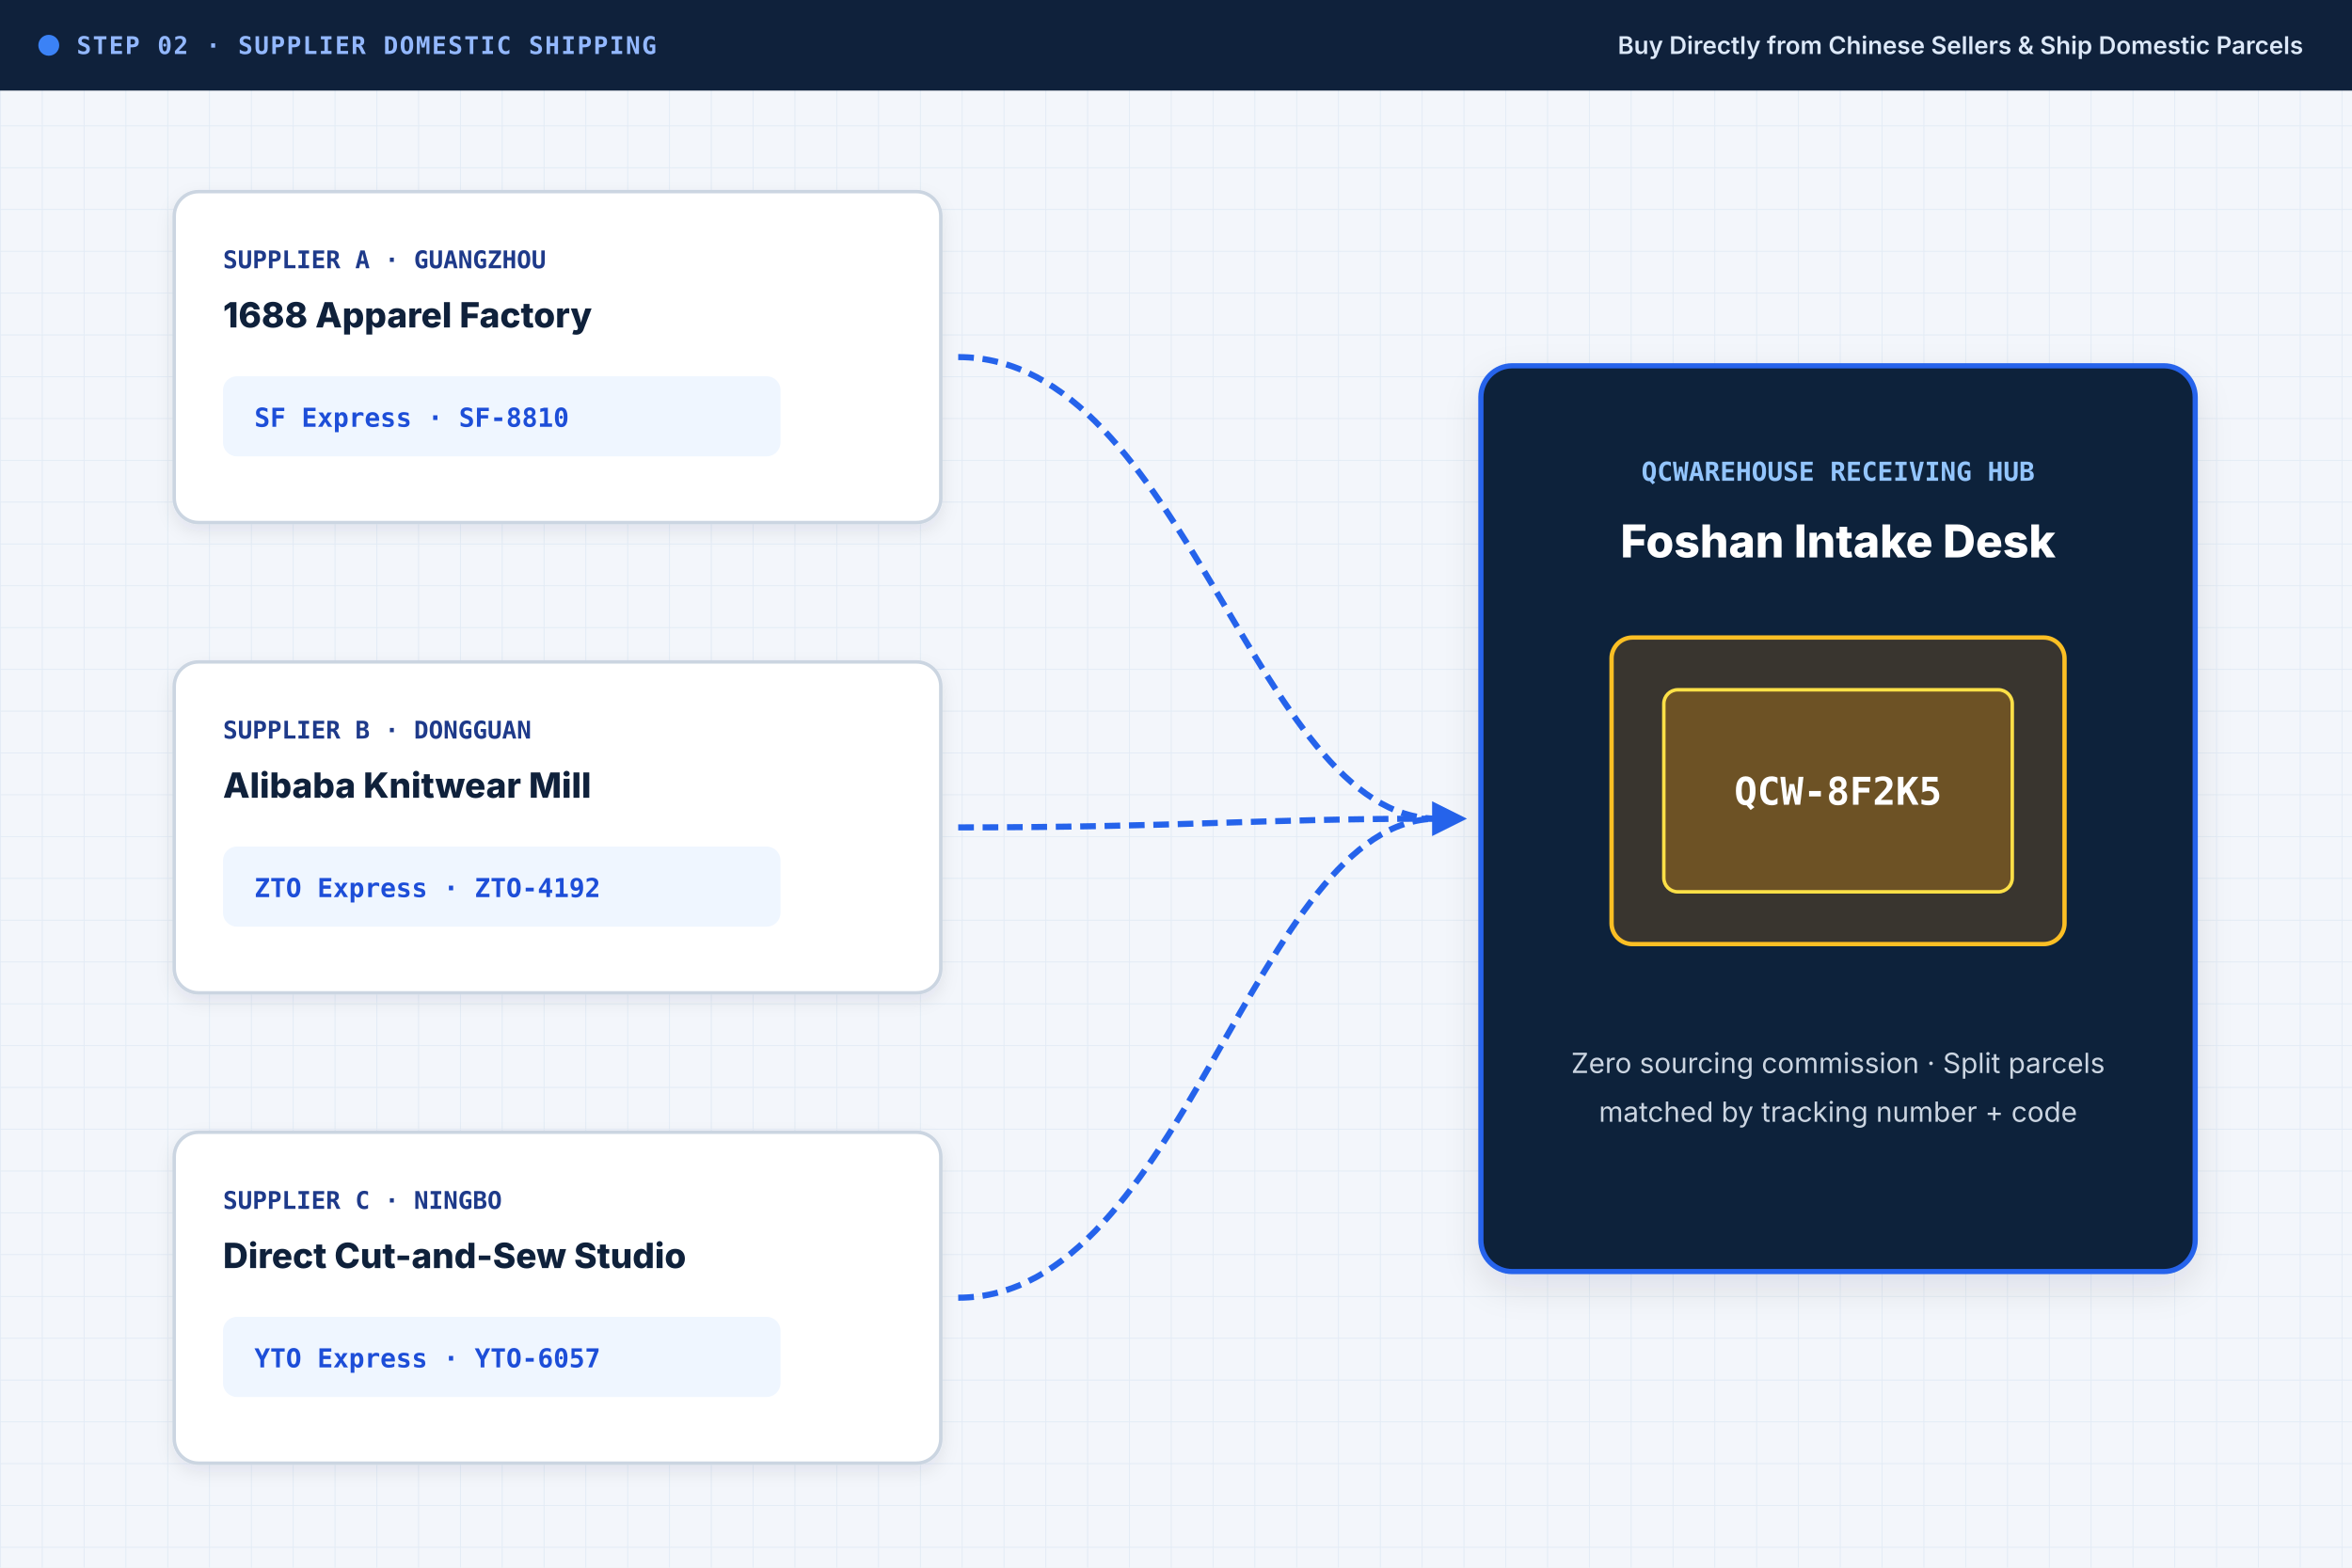
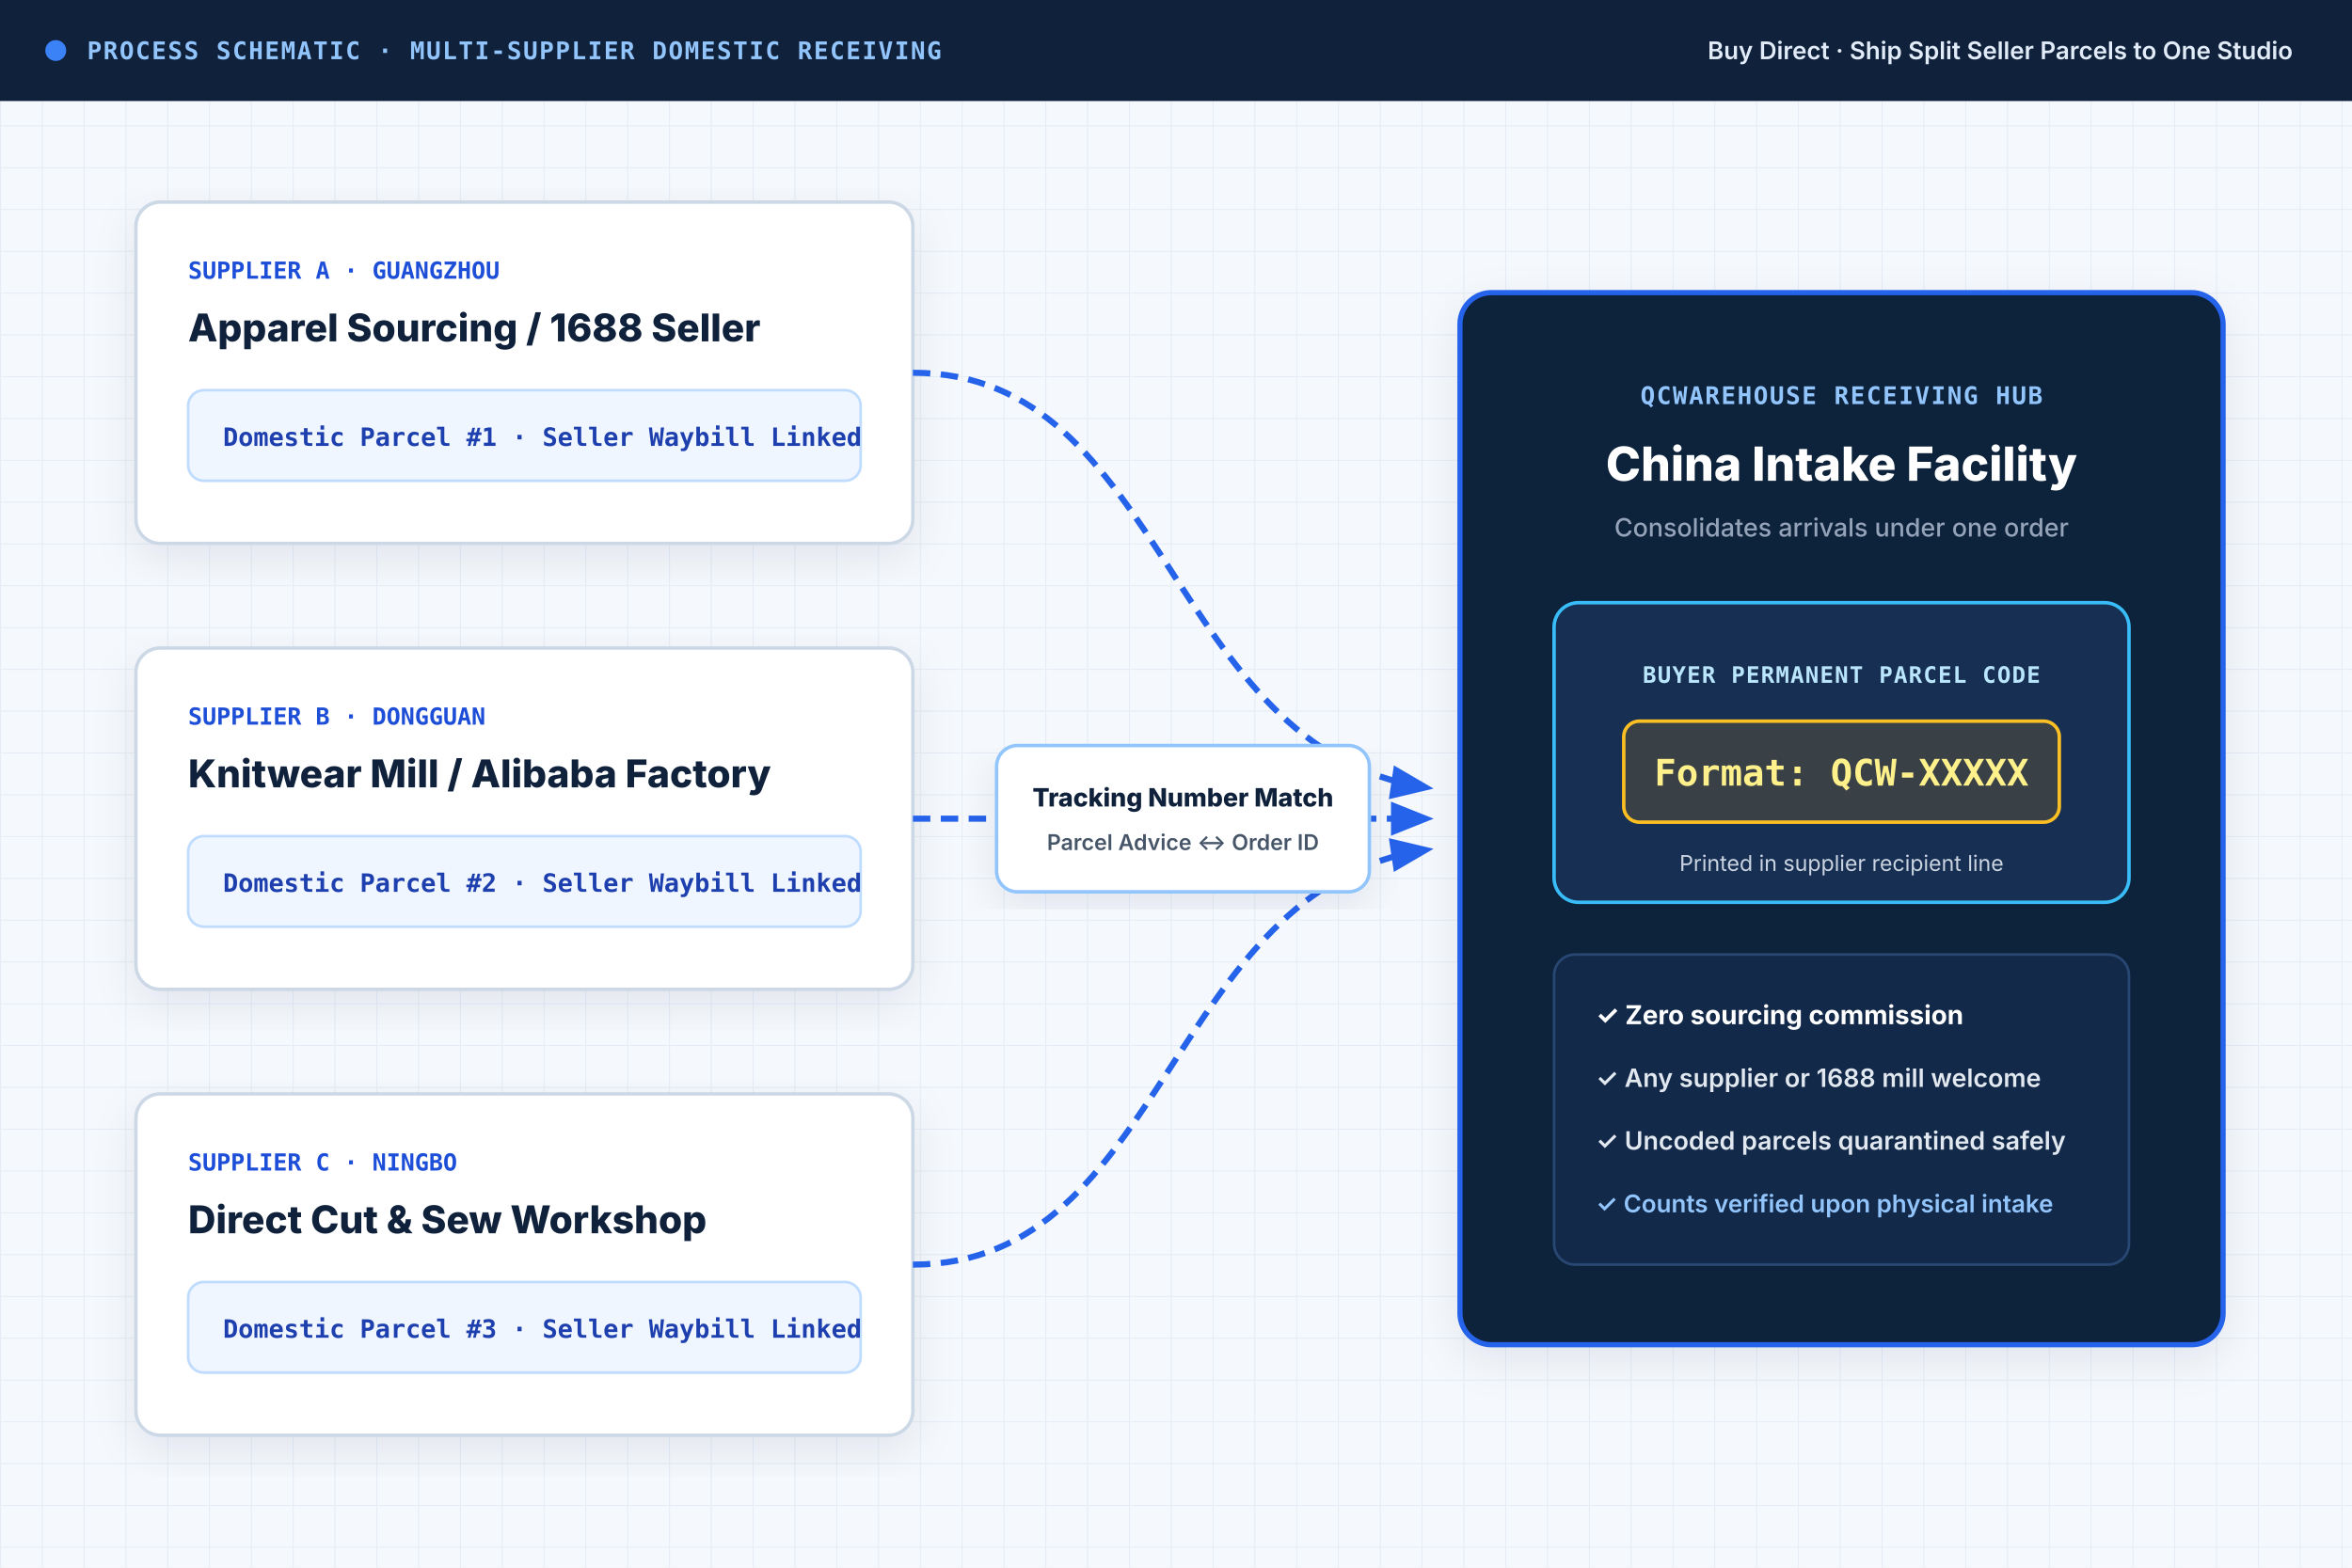
<svg xmlns="http://www.w3.org/2000/svg" viewBox="0 0 1350 900" width="1350" height="900" fill="none">
  <defs>
    <pattern id="grid24" width="24" height="24" patternUnits="userSpaceOnUse">
-       <path d="M24 0H0v24" stroke="#e3ebf5" stroke-width="1" />
+       <path d="M24 0H0v24" stroke="#e4ecf5" stroke-width="1" />
    </pattern>
-     <pattern id="heather" width="8" height="8" patternUnits="userSpaceOnUse">
-       <rect width="8" height="8" fill="#bfc6cf" />
-       <circle cx="2" cy="2" r="0.9" fill="#aeb6c0" />
-       <circle cx="6" cy="5" r="0.8" fill="#cfd5dd" />
-       <path d="M0 6h4M4 2h4" stroke="#b4bcc6" stroke-width="0.6" />
-     </pattern>
-     <pattern id="heatherLight" width="8" height="8" patternUnits="userSpaceOnUse">
-       <rect width="8" height="8" fill="#cfd5dd" />
-       <circle cx="2" cy="3" r="0.8" fill="#bec6d0" />
-       <circle cx="6" cy="6" r="0.8" fill="#dde2e8" />
-     </pattern>
-     <pattern id="heatherDark" width="8" height="8" patternUnits="userSpaceOnUse">
-       <rect width="8" height="8" fill="#adb5c0" />
-       <circle cx="3" cy="2" r="0.9" fill="#9ca5b1" />
-       <circle cx="6" cy="6" r="0.8" fill="#bec6d0" />
-     </pattern>
-     <filter id="shadow" x="-8%" y="-8%" width="116%" height="120%">
-       <feDropShadow dx="0" dy="8" stdDeviation="10" flood-color="#0f213b" flood-opacity="0.10" />
+     <filter id="cardShadow" x="-8%" y="-8%" width="116%" height="120%">
+       <feDropShadow dx="0" dy="8" stdDeviation="12" flood-color="#0f213b" flood-opacity="0.08" />
    </filter>
-     <filter id="softShadow" x="-6%" y="-6%" width="112%" height="116%">
-       <feDropShadow dx="0" dy="4" stdDeviation="5" flood-color="#0f213b" flood-opacity="0.08" />
-     </filter>
+     <marker id="arrowBlue" viewBox="0 0 10 10" refX="8" refY="5" markerWidth="7" markerHeight="7" orient="auto-start-reverse">
+       <path d="M 0 1 L 10 5 L 0 9 z" fill="#2563eb" />
+     </marker>
  </defs>
-   <rect width="1350" height="900" fill="#f3f6fb" />
+   <rect width="1350" height="900" fill="#f5f8fc" />
  <rect width="1350" height="900" fill="url(#grid24)" />
-   <rect x="0" y="0" width="1350" height="52" fill="#0f213b" />
-   <circle cx="28" cy="26" r="6" fill="#3b82f6" />
-   <text x="44" y="31" fill="#93b8ff" font-family="ui-monospace, SFMono-Regular, Menlo, monospace" font-size="14" font-weight="700" letter-spacing="0.06em">STEP 02 · SUPPLIER DOMESTIC SHIPPING</text>
-   <text x="1322" y="31" text-anchor="end" fill="#dce8f8" font-family="Inter, -apple-system, BlinkMacSystemFont, 'Segoe UI', sans-serif" font-size="14" font-weight="600">Buy Directly from Chinese Sellers &amp; Ship Domestic Parcels</text>
-   <rect x="100" y="110" width="440" height="190" rx="14" fill="#ffffff" stroke="#cbd5e1" stroke-width="2" filter="url(#softShadow)" />
-   <text x="128" y="154" fill="#1e3a8a" font-family="ui-monospace, SFMono-Regular, Menlo, monospace" font-size="14" font-weight="800">SUPPLIER A · GUANGZHOU</text>
-   <text x="128" y="188" fill="#0f213b" font-family="Inter, -apple-system, BlinkMacSystemFont, 'Segoe UI', sans-serif" font-size="20" font-weight="800">1688 Apparel Factory</text>
-   <rect x="128" y="216" width="320" height="46" rx="8" fill="#eff6ff" />
-   <text x="146" y="245" fill="#1d4ed8" font-family="ui-monospace, SFMono-Regular, Menlo, monospace" font-size="15" font-weight="700">SF Express · SF-8810</text>
-   <path d="M 550 205 C 680 205, 720 470, 825 470" stroke="#2563eb" stroke-width="3.5" stroke-dasharray="9 5" />
-   <rect x="100" y="380" width="440" height="190" rx="14" fill="#ffffff" stroke="#cbd5e1" stroke-width="2" filter="url(#softShadow)" />
-   <text x="128" y="424" fill="#1e3a8a" font-family="ui-monospace, SFMono-Regular, Menlo, monospace" font-size="14" font-weight="800">SUPPLIER B · DONGGUAN</text>
-   <text x="128" y="458" fill="#0f213b" font-family="Inter, -apple-system, BlinkMacSystemFont, 'Segoe UI', sans-serif" font-size="20" font-weight="800">Alibaba Knitwear Mill</text>
-   <rect x="128" y="486" width="320" height="46" rx="8" fill="#eff6ff" />
-   <text x="146" y="515" fill="#1d4ed8" font-family="ui-monospace, SFMono-Regular, Menlo, monospace" font-size="15" font-weight="700">ZTO Express · ZTO-4192</text>
-   <path d="M 550 475 C 680 475, 720 470, 825 470" stroke="#2563eb" stroke-width="3.5" stroke-dasharray="9 5" />
-   <rect x="100" y="650" width="440" height="190" rx="14" fill="#ffffff" stroke="#cbd5e1" stroke-width="2" filter="url(#softShadow)" />
-   <text x="128" y="694" fill="#1e3a8a" font-family="ui-monospace, SFMono-Regular, Menlo, monospace" font-size="14" font-weight="800">SUPPLIER C · NINGBO</text>
-   <text x="128" y="728" fill="#0f213b" font-family="Inter, -apple-system, BlinkMacSystemFont, 'Segoe UI', sans-serif" font-size="20" font-weight="800">Direct Cut-and-Sew Studio</text>
-   <rect x="128" y="756" width="320" height="46" rx="8" fill="#eff6ff" />
-   <text x="146" y="785" fill="#1d4ed8" font-family="ui-monospace, SFMono-Regular, Menlo, monospace" font-size="15" font-weight="700">YTO Express · YTO-6057</text>
-   <path d="M 550 745 C 680 745, 720 470, 825 470" stroke="#2563eb" stroke-width="3.5" stroke-dasharray="9 5" />
-   <polygon points="822,460 842,470 822,480" fill="#2563eb" />
-   <rect x="850" y="210" width="410" height="520" rx="18" fill="#0f213b" stroke="#2563eb" stroke-width="3" filter="url(#shadow)" />
-   <text x="1055" y="276" text-anchor="middle" fill="#93c5fd" font-family="ui-monospace, SFMono-Regular, Menlo, monospace" font-size="15" font-weight="800">QCWAREHOUSE RECEIVING HUB</text>
-   <text x="1055" y="320" text-anchor="middle" fill="#ffffff" font-family="Inter, -apple-system, BlinkMacSystemFont, 'Segoe UI', sans-serif" font-size="26" font-weight="800">Foshan Intake Desk</text>
-   <rect x="925" y="366" width="260" height="176" rx="12" fill="#d97706" fill-opacity="0.22" stroke="#fbbf24" stroke-width="2.5" />
-   <rect x="955" y="396" width="200" height="116" rx="8" fill="#f59e0b" fill-opacity="0.28" stroke="#fde047" stroke-width="2" />
-   <text x="1055" y="462" text-anchor="middle" fill="#ffffff" font-family="ui-monospace, SFMono-Regular, Menlo, monospace" font-size="22" font-weight="800">QCW-8F2K5</text>
-   <text x="1055" y="616" text-anchor="middle" fill="#cbd5e1" font-family="Inter, -apple-system, BlinkMacSystemFont, 'Segoe UI', sans-serif" font-size="16">Zero sourcing commission · Split parcels</text>
-   <text x="1055" y="644" text-anchor="middle" fill="#cbd5e1" font-family="Inter, -apple-system, BlinkMacSystemFont, 'Segoe UI', sans-serif" font-size="16">matched by tracking number + code</text>
+   <rect x="0" y="0" width="1350" height="58" fill="#0f213b" />
+   <circle cx="32" cy="29" r="6" fill="#3b82f6" />
+   <text x="50" y="34" fill="#93c5fd" font-family="ui-monospace, SFMono-Regular, Menlo, monospace" font-size="14" font-weight="700" letter-spacing="0.06em">PROCESS SCHEMATIC · MULTI-SUPPLIER DOMESTIC RECEIVING</text>
+   <text x="1316" y="34" text-anchor="end" fill="#e2ecf8" font-family="Inter, -apple-system, BlinkMacSystemFont, 'Segoe UI', sans-serif" font-size="14" font-weight="600">Buy Direct · Ship Split Seller Parcels to One Studio</text>
+   <rect x="78" y="116" width="446" height="196" rx="14" fill="#ffffff" stroke="#cdd8e7" stroke-width="2" filter="url(#cardShadow)" />
+   <text x="108" y="160" fill="#1d4ed8" font-family="ui-monospace, SFMono-Regular, Menlo, monospace" font-size="13.5" font-weight="800">SUPPLIER A · GUANGZHOU</text>
+   <text x="108" y="196" fill="#0f213b" font-family="Inter, -apple-system, BlinkMacSystemFont, 'Segoe UI', sans-serif" font-size="22" font-weight="800">Apparel Sourcing / 1688 Seller</text>
+   <rect x="108" y="224" width="386" height="52" rx="9" fill="#eff6ff" stroke="#bfdbfe" stroke-width="1.5" />
+   <text x="128" y="256" fill="#1e40af" font-family="ui-monospace, SFMono-Regular, Menlo, monospace" font-size="14.5" font-weight="700">Domestic Parcel #1 · Seller Waybill Linked</text>
+   <rect x="78" y="372" width="446" height="196" rx="14" fill="#ffffff" stroke="#cdd8e7" stroke-width="2" filter="url(#cardShadow)" />
+   <text x="108" y="416" fill="#1d4ed8" font-family="ui-monospace, SFMono-Regular, Menlo, monospace" font-size="13.5" font-weight="800">SUPPLIER B · DONGGUAN</text>
+   <text x="108" y="452" fill="#0f213b" font-family="Inter, -apple-system, BlinkMacSystemFont, 'Segoe UI', sans-serif" font-size="22" font-weight="800">Knitwear Mill / Alibaba Factory</text>
+   <rect x="108" y="480" width="386" height="52" rx="9" fill="#eff6ff" stroke="#bfdbfe" stroke-width="1.5" />
+   <text x="128" y="512" fill="#1e40af" font-family="ui-monospace, SFMono-Regular, Menlo, monospace" font-size="14.5" font-weight="700">Domestic Parcel #2 · Seller Waybill Linked</text>
+   <rect x="78" y="628" width="446" height="196" rx="14" fill="#ffffff" stroke="#cdd8e7" stroke-width="2" filter="url(#cardShadow)" />
+   <text x="108" y="672" fill="#1d4ed8" font-family="ui-monospace, SFMono-Regular, Menlo, monospace" font-size="13.5" font-weight="800">SUPPLIER C · NINGBO</text>
+   <text x="108" y="708" fill="#0f213b" font-family="Inter, -apple-system, BlinkMacSystemFont, 'Segoe UI', sans-serif" font-size="22" font-weight="800">Direct Cut &amp; Sew Workshop</text>
+   <rect x="108" y="736" width="386" height="52" rx="9" fill="#eff6ff" stroke="#bfdbfe" stroke-width="1.5" />
+   <text x="128" y="768" fill="#1e40af" font-family="ui-monospace, SFMono-Regular, Menlo, monospace" font-size="14.5" font-weight="700">Domestic Parcel #3 · Seller Waybill Linked</text>
+   <path d="M 524 214 C 670 214, 670 430, 818 452" stroke="#2563eb" stroke-width="3.5" stroke-dasharray="10 6" marker-end="url(#arrowBlue)" />
+   <path d="M 524 470 L 818 470" stroke="#2563eb" stroke-width="3.5" stroke-dasharray="10 6" marker-end="url(#arrowBlue)" />
+   <path d="M 524 726 C 670 726, 670 510, 818 488" stroke="#2563eb" stroke-width="3.5" stroke-dasharray="10 6" marker-end="url(#arrowBlue)" />
+   <rect x="572" y="428" width="214" height="84" rx="12" fill="#ffffff" stroke="#93c5fd" stroke-width="2" filter="url(#cardShadow)" />
+   <text x="679" y="463" text-anchor="middle" fill="#0f213b" font-family="Inter, -apple-system, BlinkMacSystemFont, 'Segoe UI', sans-serif" font-size="14.5" font-weight="800">Tracking Number Match</text>
+   <text x="679" y="488" text-anchor="middle" fill="#475569" font-family="Inter, -apple-system, BlinkMacSystemFont, 'Segoe UI', sans-serif" font-size="12.5" font-weight="600">Parcel Advice ↔ Order ID</text>
+   <rect x="838" y="168" width="438" height="604" rx="18" fill="#0f213b" stroke="#2563eb" stroke-width="3" filter="url(#cardShadow)" />
+   <text x="1057" y="232" text-anchor="middle" fill="#93c5fd" font-family="ui-monospace, SFMono-Regular, Menlo, monospace" font-size="14" font-weight="800" letter-spacing="0.06em">QCWAREHOUSE RECEIVING HUB</text>
+   <text x="1057" y="276" text-anchor="middle" fill="#ffffff" font-family="Inter, -apple-system, BlinkMacSystemFont, 'Segoe UI', sans-serif" font-size="27" font-weight="800">China Intake Facility</text>
+   <text x="1057" y="308" text-anchor="middle" fill="#94a3b8" font-family="Inter, -apple-system, BlinkMacSystemFont, 'Segoe UI', sans-serif" font-size="14.5" font-weight="500">Consolidates arrivals under one order</text>
+   <rect x="892" y="346" width="330" height="172" rx="14" fill="#172f52" stroke="#38bdf8" stroke-width="2" />
+   <text x="1057" y="392" text-anchor="middle" fill="#bae6fd" font-family="ui-monospace, SFMono-Regular, Menlo, monospace" font-size="13" font-weight="700" letter-spacing="0.05em">BUYER PERMANENT PARCEL CODE</text>
+   <rect x="932" y="414" width="250" height="58" rx="9" fill="#f59e0b" fill-opacity="0.16" stroke="#fbbf24" stroke-width="2" />
+   <text x="1057" y="451" text-anchor="middle" fill="#fef08a" font-family="ui-monospace, SFMono-Regular, Menlo, monospace" font-size="21" font-weight="800">Format: QCW-XXXXX</text>
+   <text x="1057" y="500" text-anchor="middle" fill="#cbd5e1" font-family="Inter, -apple-system, BlinkMacSystemFont, 'Segoe UI', sans-serif" font-size="12.5">Printed in supplier recipient line</text>
+   <rect x="892" y="548" width="330" height="178" rx="12" fill="#132949" stroke="#284772" stroke-width="1.5" />
+   <text x="916" y="588" fill="#ffffff" font-family="Inter, -apple-system, BlinkMacSystemFont, 'Segoe UI', sans-serif" font-size="15" font-weight="700">✓  Zero sourcing commission</text>
+   <text x="916" y="624" fill="#e2e8f0" font-family="Inter, -apple-system, BlinkMacSystemFont, 'Segoe UI', sans-serif" font-size="14.5" font-weight="600">✓  Any supplier or 1688 mill welcome</text>
+   <text x="916" y="660" fill="#e2e8f0" font-family="Inter, -apple-system, BlinkMacSystemFont, 'Segoe UI', sans-serif" font-size="14.5" font-weight="600">✓  Uncoded parcels quarantined safely</text>
+   <text x="916" y="696" fill="#93c5fd" font-family="Inter, -apple-system, BlinkMacSystemFont, 'Segoe UI', sans-serif" font-size="14" font-weight="600">✓  Counts verified upon physical intake</text>
</svg>
